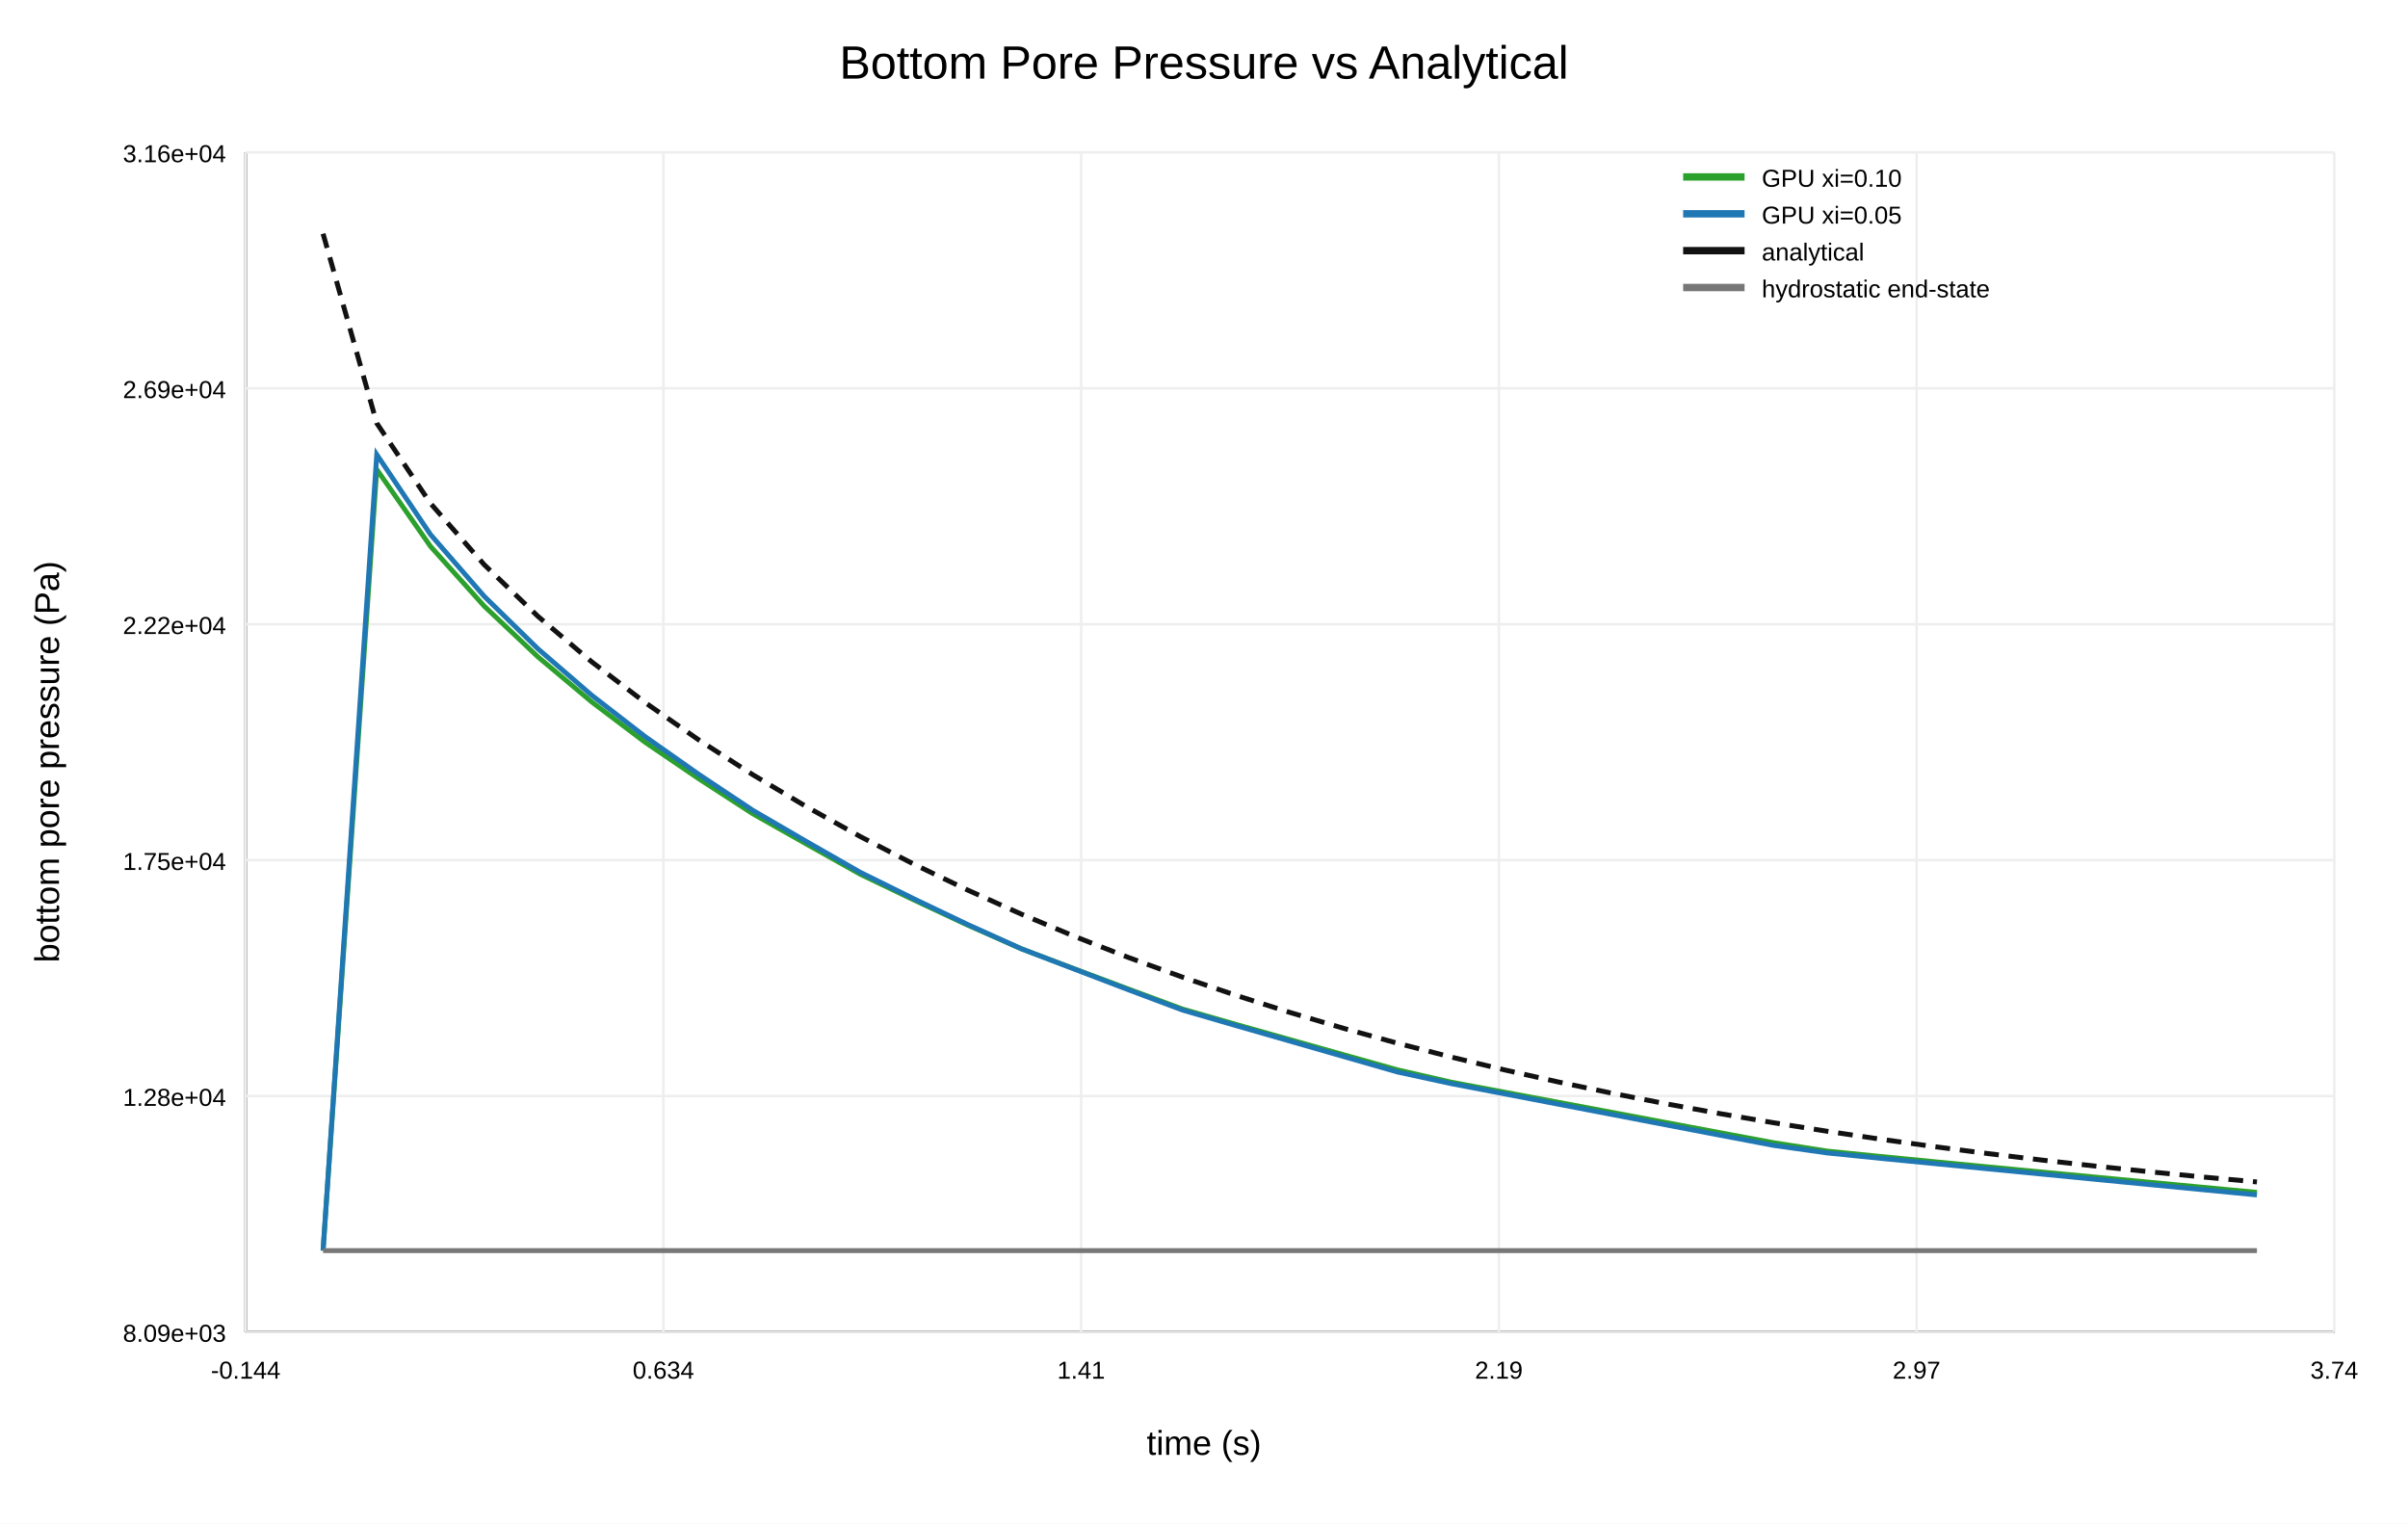
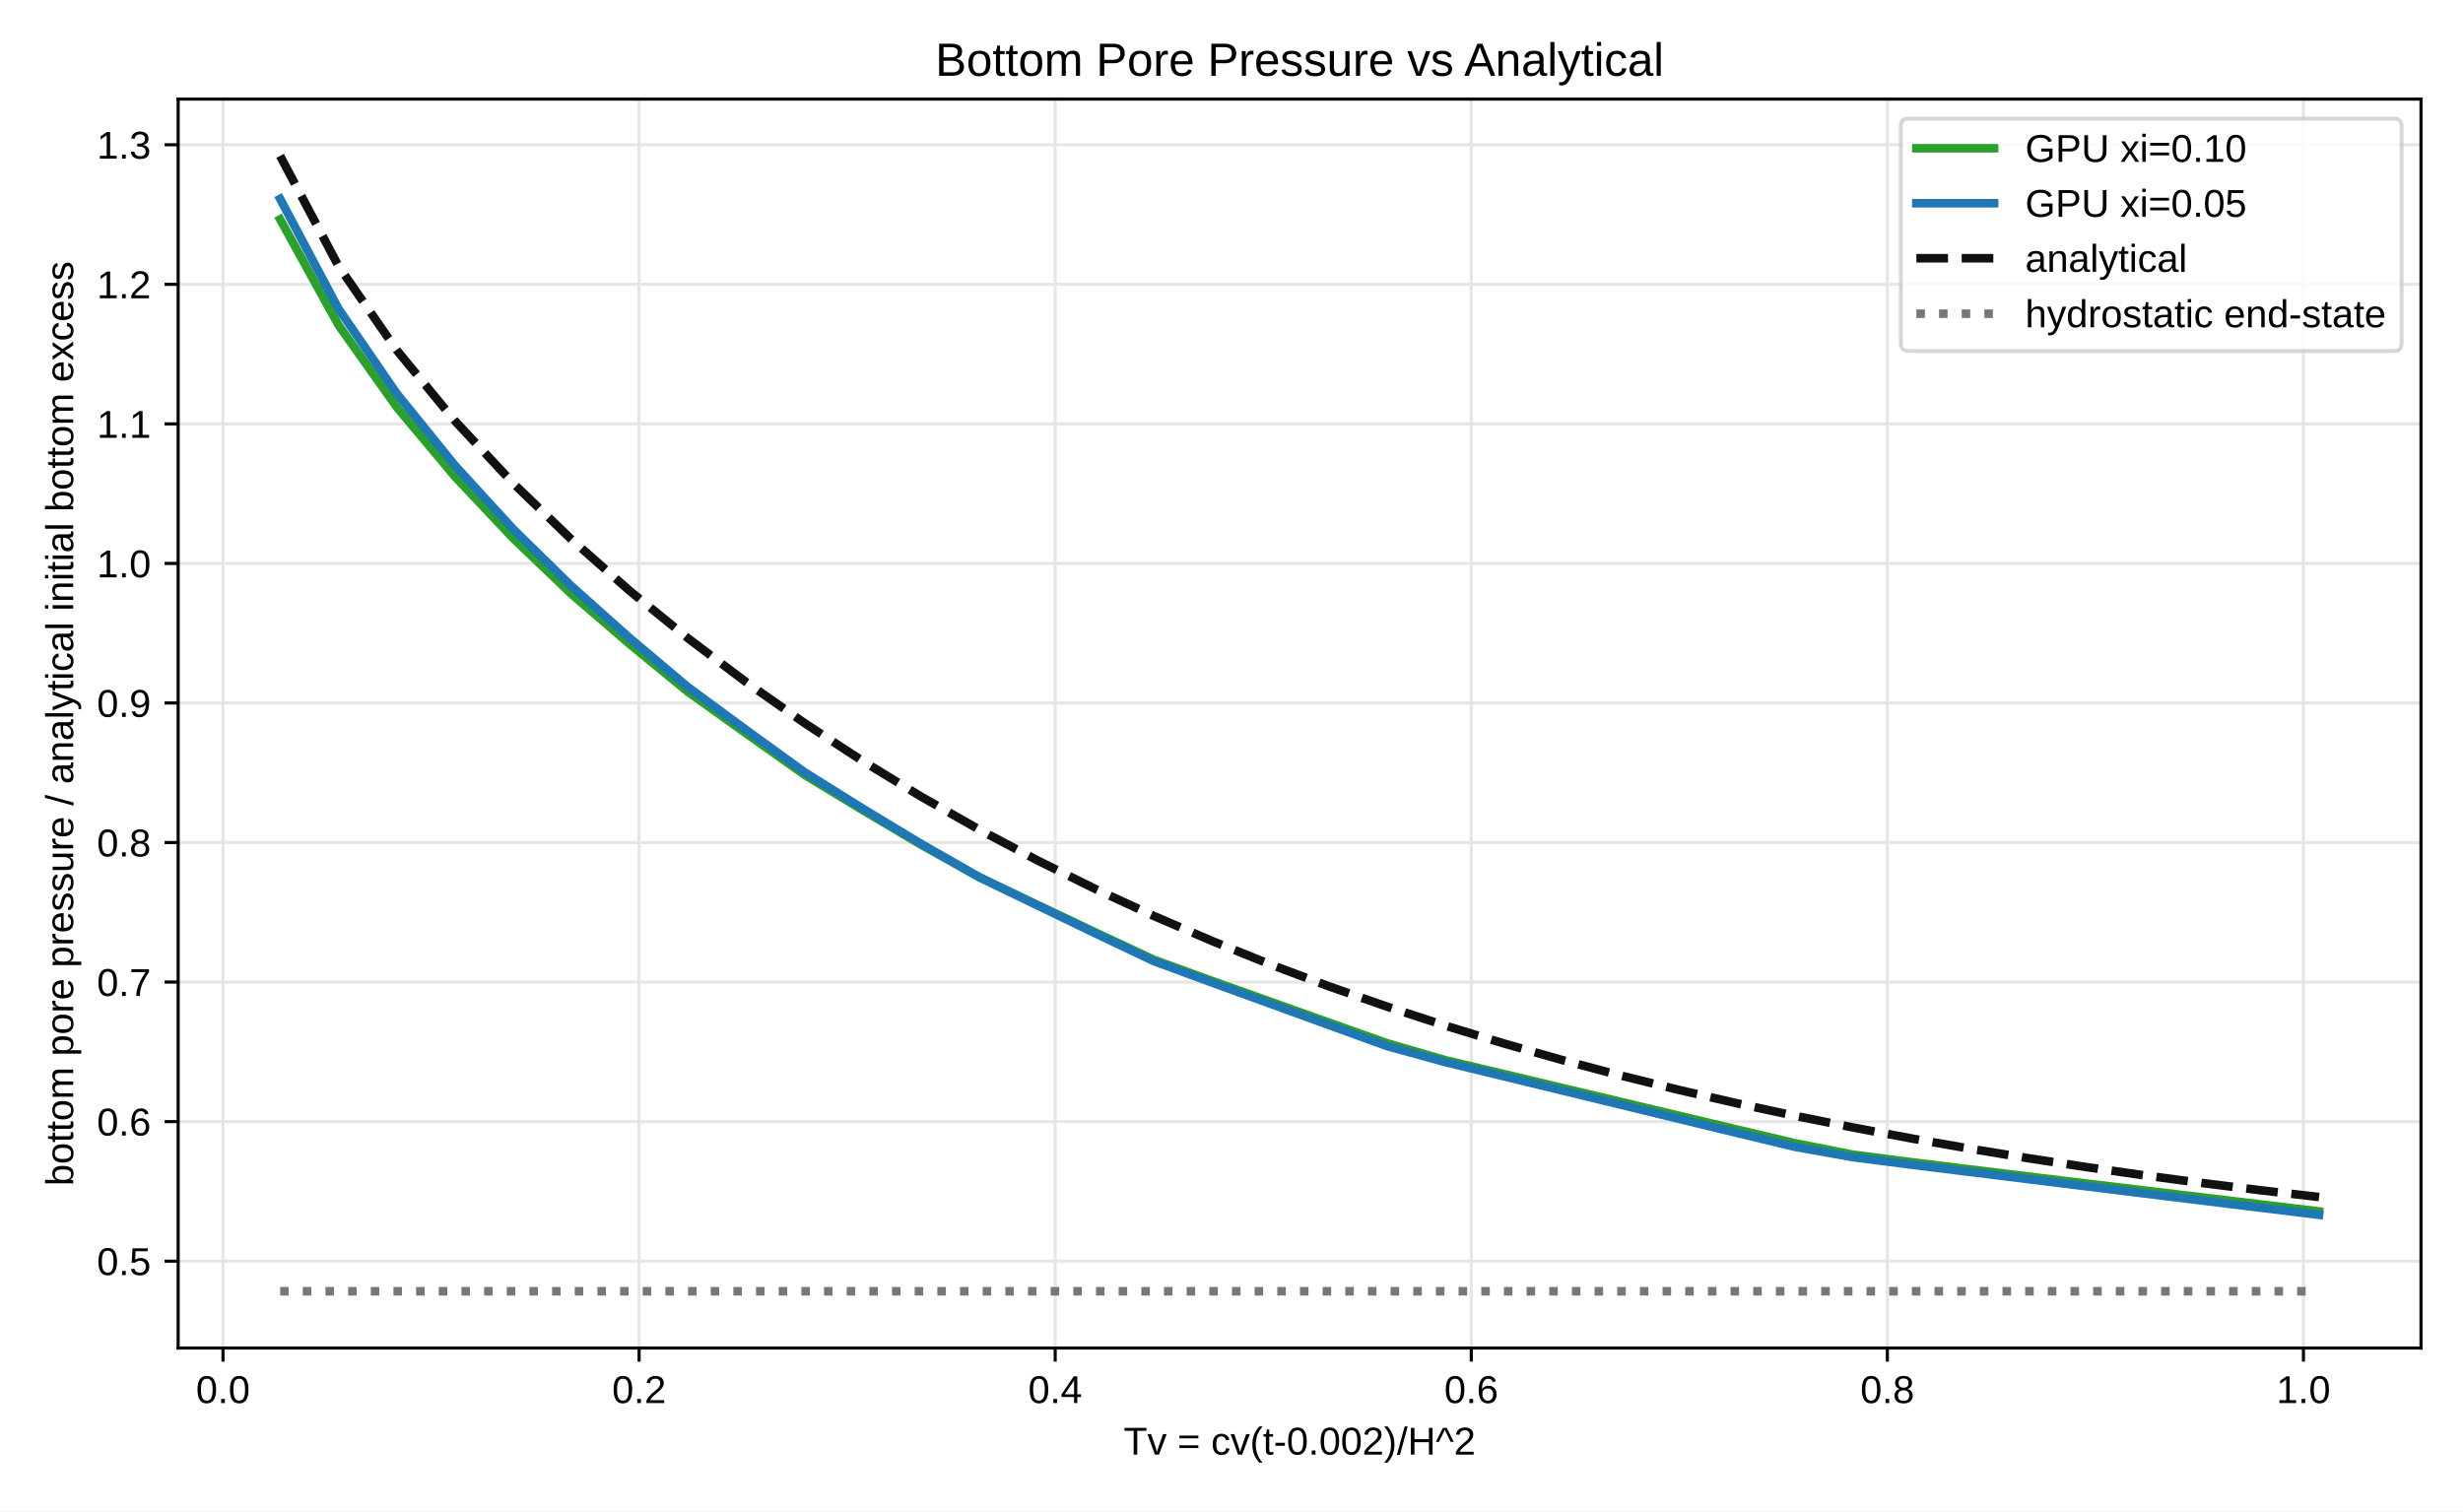
- <svg xmlns="http://www.w3.org/2000/svg" width="980" height="620" viewBox="0 0 980 620">
-   <rect width="100%" height="100%" fill="white" />
-   <text x="490.0" y="32" text-anchor="middle" font-family="Arial" font-size="19">Bottom Pore Pressure vs Analytical</text>
-   <line x1="100" y1="542" x2="950" y2="542" stroke="black" />
-   <line x1="100" y1="62" x2="100" y2="542" stroke="black" />
-   <text x="490.0" y="592" text-anchor="middle" font-family="Arial" font-size="14">time (s)</text>
-   <text x="24" y="310.0" transform="rotate(-90 24 310.0)" text-anchor="middle" font-family="Arial" font-size="14">bottom pore pressure (Pa)</text>
-   <line x1="100.0" y1="62" x2="100.0" y2="542" stroke="#eeeeee" />
-   <line x1="100" y1="542.0" x2="950" y2="542.0" stroke="#eeeeee" />
-   <text x="100.0" y="561" text-anchor="middle" font-family="Arial" font-size="10">-0.144</text>
-   <text x="92" y="546.0" text-anchor="end" font-family="Arial" font-size="10">8.09e+03</text>
-   <line x1="270.0" y1="62" x2="270.0" y2="542" stroke="#eeeeee" />
-   <line x1="100" y1="446.0" x2="950" y2="446.0" stroke="#eeeeee" />
-   <text x="270.0" y="561" text-anchor="middle" font-family="Arial" font-size="10">0.634</text>
-   <text x="92" y="450.0" text-anchor="end" font-family="Arial" font-size="10">1.28e+04</text>
-   <line x1="440.0" y1="62" x2="440.0" y2="542" stroke="#eeeeee" />
-   <line x1="100" y1="350.0" x2="950" y2="350.0" stroke="#eeeeee" />
-   <text x="440.0" y="561" text-anchor="middle" font-family="Arial" font-size="10">1.41</text>
-   <text x="92" y="354.0" text-anchor="end" font-family="Arial" font-size="10">1.75e+04</text>
-   <line x1="610.0" y1="62" x2="610.0" y2="542" stroke="#eeeeee" />
-   <line x1="100" y1="254.0" x2="950" y2="254.0" stroke="#eeeeee" />
-   <text x="610.0" y="561" text-anchor="middle" font-family="Arial" font-size="10">2.19</text>
-   <text x="92" y="258.0" text-anchor="end" font-family="Arial" font-size="10">2.22e+04</text>
-   <line x1="780.0" y1="62" x2="780.0" y2="542" stroke="#eeeeee" />
-   <line x1="100" y1="158.0" x2="950" y2="158.0" stroke="#eeeeee" />
-   <text x="780.0" y="561" text-anchor="middle" font-family="Arial" font-size="10">2.97</text>
-   <text x="92" y="162.0" text-anchor="end" font-family="Arial" font-size="10">2.69e+04</text>
-   <line x1="950.0" y1="62" x2="950.0" y2="542" stroke="#eeeeee" />
-   <line x1="100" y1="62.0" x2="950" y2="62.0" stroke="#eeeeee" />
-   <text x="950.0" y="561" text-anchor="middle" font-family="Arial" font-size="10">3.74</text>
-   <text x="92" y="66.0" text-anchor="end" font-family="Arial" font-size="10">3.16e+04</text>
-   <polyline points="131.48,508.90 153.34,191.03 175.21,222.34 197.07,246.66 218.93,267.30 240.79,285.61 262.65,302.12 284.52,316.98 306.38,331.14 328.24,343.49 350.10,355.74 371.97,366.23 393.83,376.46 415.69,386.11 437.55,394.34 459.41,402.53 481.28,410.61 503.14,416.89 525.00,423.05 546.86,429.21 568.72,435.34 590.59,440.36 612.45,444.46 634.31,448.57 656.17,452.68 678.03,456.79 699.90,460.90 721.76,464.99 743.62,468.40 765.48,470.61 787.35,472.74 809.21,474.85 831.07,476.93 852.93,479.01 874.79,481.08 896.66,483.15 918.52,485.21" fill="none" stroke="#2ca02c" stroke-width="2" />
-   <line x1="685" y1="72" x2="710" y2="72" stroke="#2ca02c" stroke-width="3" />
-   <text x="717" y="76" font-family="Arial" font-size="10">GPU xi=0.10</text>
-   <polyline points="131.48,508.90 153.34,184.97 175.21,217.52 197.07,242.65 218.93,264.01 240.79,282.89 262.65,299.81 284.52,315.19 306.38,329.74 328.24,342.45 350.10,354.95 371.97,365.76 393.83,376.20 415.69,386.08 437.55,394.47 459.41,402.83 481.28,411.03 503.14,417.38 525.00,423.66 546.86,429.94 568.72,436.21 590.59,440.95 612.45,445.14 634.31,449.34 656.17,453.53 678.03,457.73 699.90,461.92 721.76,466.07 743.62,469.15 765.48,471.36 787.35,473.50 809.21,475.64 831.07,477.77 852.93,479.90 874.79,482.02 896.66,484.13 918.52,486.24" fill="none" stroke="#1f77b4" stroke-width="2" />
-   <line x1="685" y1="87" x2="710" y2="87" stroke="#1f77b4" stroke-width="3" />
-   <text x="717" y="91" font-family="Arial" font-size="10">GPU xi=0.05</text>
-   <polyline points="131.48,95.10 153.34,172.22 175.21,204.84 197.07,229.79 218.93,250.80 240.79,269.29 262.65,285.95 284.52,301.19 306.38,315.25 328.24,328.28 350.10,340.40 371.97,351.68 393.83,362.19 415.69,371.99 437.55,381.13 459.41,389.67 481.28,397.63 503.14,405.06 525.00,411.99 546.86,418.46 568.72,424.50 590.59,430.13 612.45,435.39 634.31,440.30 656.17,444.88 678.03,449.15 699.90,453.14 721.76,456.86 743.62,460.33 765.48,463.58 787.35,466.60 809.21,469.43 831.07,472.06 852.93,474.52 874.79,476.81 896.66,478.96 918.52,480.96" fill="none" stroke="#111111" stroke-width="2" stroke-dasharray="6 4" />
-   <line x1="685" y1="102" x2="710" y2="102" stroke="#111111" stroke-width="3" />
-   <text x="717" y="106" font-family="Arial" font-size="10">analytical</text>
-   <polyline points="131.48,508.90 153.34,508.90 175.21,508.90 197.07,508.90 218.93,508.90 240.79,508.90 262.65,508.90 284.52,508.90 306.38,508.90 328.24,508.90 350.10,508.90 371.97,508.90 393.83,508.90 415.69,508.90 437.55,508.90 459.41,508.90 481.28,508.90 503.14,508.90 525.00,508.90 546.86,508.90 568.72,508.90 590.59,508.90 612.45,508.90 634.31,508.90 656.17,508.90 678.03,508.90 699.90,508.90 721.76,508.90 743.62,508.90 765.48,508.90 787.35,508.90 809.21,508.90 831.07,508.90 852.93,508.90 874.79,508.90 896.66,508.90 918.52,508.90" fill="none" stroke="#777777" stroke-width="2" />
-   <line x1="685" y1="117" x2="710" y2="117" stroke="#777777" stroke-width="3" />
-   <text x="717" y="121" font-family="Arial" font-size="10">hydrostatic end-state</text>
+ <svg xmlns="http://www.w3.org/2000/svg" xmlns:xlink="http://www.w3.org/1999/xlink" width="633.6pt" height="388.8pt" viewBox="0 0 633.6 388.8" version="1.1">
+   <defs>
+     <style type="text/css">*{stroke-linejoin: round; stroke-linecap: butt}</style>
+   </defs>
+   <g id="figure_1">
+     <g id="patch_1">
+       <path d="M 0 388.8  L 633.6 388.8  L 633.6 0  L 0 0  z " style="fill: #ffffff" />
+     </g>
+     <g id="axes_1">
+       <g id="patch_2">
+         <path d="M 45.83 346.84  L 622.8 346.84  L 622.8 25.496  L 45.83 25.496  z " style="fill: #ffffff" />
+       </g>
+       <g id="matplotlib.axis_1">
+         <g id="xtick_1">
+           <g id="line2d_1">
+             <path d="M 57.369 346.84  L 57.369 25.496  " clip-path="url(#pd95e7dbf04)" style="fill: none; stroke: #e6e6e6; stroke-width: 0.8; stroke-linecap: square" />
+           </g>
+           <g id="line2d_2">
+             <defs>
+               <path id="mceca61628f" d="M 0 0  L 0 3.5  " style="stroke: #000000; stroke-width: 0.8" />
+             </defs>
+             <g>
+               <use xlink:href="#mceca61628f" x="57.369" y="346.84" style="stroke: #000000; stroke-width: 0.8" />
+             </g>
+           </g>
+           <g id="text_1">
+             <text style="font: 10px 'Arial'; text-anchor: middle" x="57.369" y="360.998" transform="rotate(-0 57.3694 360.9978)">0.0</text>
+           </g>
+         </g>
+         <g id="xtick_2">
+           <g id="line2d_3">
+             <path d="M 164.407 346.84  L 164.407 25.496  " clip-path="url(#pd95e7dbf04)" style="fill: none; stroke: #e6e6e6; stroke-width: 0.8; stroke-linecap: square" />
+           </g>
+           <g id="line2d_4">
+             <g>
+               <use xlink:href="#mceca61628f" x="164.407" y="346.84" style="stroke: #000000; stroke-width: 0.8" />
+             </g>
+           </g>
+           <g id="text_2">
+             <text style="font: 10px 'Arial'; text-anchor: middle" x="164.407" y="360.998" transform="rotate(-0 164.4072 360.9978)">0.2</text>
+           </g>
+         </g>
+         <g id="xtick_3">
+           <g id="line2d_5">
+             <path d="M 271.445 346.84  L 271.445 25.496  " clip-path="url(#pd95e7dbf04)" style="fill: none; stroke: #e6e6e6; stroke-width: 0.8; stroke-linecap: square" />
+           </g>
+           <g id="line2d_6">
+             <g>
+               <use xlink:href="#mceca61628f" x="271.445" y="346.84" style="stroke: #000000; stroke-width: 0.8" />
+             </g>
+           </g>
+           <g id="text_3">
+             <text style="font: 10px 'Arial'; text-anchor: middle" x="271.445" y="360.998" transform="rotate(-0 271.445 360.9978)">0.4</text>
+           </g>
+         </g>
+         <g id="xtick_4">
+           <g id="line2d_7">
+             <path d="M 378.483 346.84  L 378.483 25.496  " clip-path="url(#pd95e7dbf04)" style="fill: none; stroke: #e6e6e6; stroke-width: 0.8; stroke-linecap: square" />
+           </g>
+           <g id="line2d_8">
+             <g>
+               <use xlink:href="#mceca61628f" x="378.483" y="346.84" style="stroke: #000000; stroke-width: 0.8" />
+             </g>
+           </g>
+           <g id="text_4">
+             <text style="font: 10px 'Arial'; text-anchor: middle" x="378.483" y="360.998" transform="rotate(-0 378.4828 360.9978)">0.6</text>
+           </g>
+         </g>
+         <g id="xtick_5">
+           <g id="line2d_9">
+             <path d="M 485.521 346.84  L 485.521 25.496  " clip-path="url(#pd95e7dbf04)" style="fill: none; stroke: #e6e6e6; stroke-width: 0.8; stroke-linecap: square" />
+           </g>
+           <g id="line2d_10">
+             <g>
+               <use xlink:href="#mceca61628f" x="485.521" y="346.84" style="stroke: #000000; stroke-width: 0.8" />
+             </g>
+           </g>
+           <g id="text_5">
+             <text style="font: 10px 'Arial'; text-anchor: middle" x="485.521" y="360.998" transform="rotate(-0 485.5206 360.9978)">0.8</text>
+           </g>
+         </g>
+         <g id="xtick_6">
+           <g id="line2d_11">
+             <path d="M 592.558 346.84  L 592.558 25.496  " clip-path="url(#pd95e7dbf04)" style="fill: none; stroke: #e6e6e6; stroke-width: 0.8; stroke-linecap: square" />
+           </g>
+           <g id="line2d_12">
+             <g>
+               <use xlink:href="#mceca61628f" x="592.558" y="346.84" style="stroke: #000000; stroke-width: 0.8" />
+             </g>
+           </g>
+           <g id="text_6">
+             <text style="font: 10px 'Arial'; text-anchor: middle" x="592.558" y="360.998" transform="rotate(-0 592.5584 360.9978)">1.0</text>
+           </g>
+         </g>
+         <g id="text_7">
+           <text style="font: 10px 'Arial'; text-anchor: middle" x="334.315" y="374.265" transform="rotate(-0 334.315 374.265)">Tv = cv(t-0.002)/H^2</text>
+         </g>
+       </g>
+       <g id="matplotlib.axis_2">
+         <g id="ytick_1">
+           <g id="line2d_13">
+             <path d="M 45.83 324.491  L 622.8 324.491  " clip-path="url(#pd95e7dbf04)" style="fill: none; stroke: #e6e6e6; stroke-width: 0.8; stroke-linecap: square" />
+           </g>
+           <g id="line2d_14">
+             <defs>
+               <path id="m8a2a1cd7b2" d="M 0 0  L -3.5 0  " style="stroke: #000000; stroke-width: 0.8" />
+             </defs>
+             <g>
+               <use xlink:href="#m8a2a1cd7b2" x="45.83" y="324.491" style="stroke: #000000; stroke-width: 0.8" />
+             </g>
+           </g>
+           <g id="text_8">
+             <text style="font: 10px 'Arial'; text-anchor: end" x="38.83" y="328.07" transform="rotate(-0 38.83 328.0701)">0.5</text>
+           </g>
+         </g>
+         <g id="ytick_2">
+           <g id="line2d_15">
+             <path d="M 45.83 288.587  L 622.8 288.587  " clip-path="url(#pd95e7dbf04)" style="fill: none; stroke: #e6e6e6; stroke-width: 0.8; stroke-linecap: square" />
+           </g>
+           <g id="line2d_16">
+             <g>
+               <use xlink:href="#m8a2a1cd7b2" x="45.83" y="288.587" style="stroke: #000000; stroke-width: 0.8" />
+             </g>
+           </g>
+           <g id="text_9">
+             <text style="font: 10px 'Arial'; text-anchor: end" x="38.83" y="292.165" transform="rotate(-0 38.83 292.1654)">0.6</text>
+           </g>
+         </g>
+         <g id="ytick_3">
+           <g id="line2d_17">
+             <path d="M 45.83 252.682  L 622.8 252.682  " clip-path="url(#pd95e7dbf04)" style="fill: none; stroke: #e6e6e6; stroke-width: 0.8; stroke-linecap: square" />
+           </g>
+           <g id="line2d_18">
+             <g>
+               <use xlink:href="#m8a2a1cd7b2" x="45.83" y="252.682" style="stroke: #000000; stroke-width: 0.8" />
+             </g>
+           </g>
+           <g id="text_10">
+             <text style="font: 10px 'Arial'; text-anchor: end" x="38.83" y="256.261" transform="rotate(-0 38.83 256.2607)">0.7</text>
+           </g>
+         </g>
+         <g id="ytick_4">
+           <g id="line2d_19">
+             <path d="M 45.83 216.777  L 622.8 216.777  " clip-path="url(#pd95e7dbf04)" style="fill: none; stroke: #e6e6e6; stroke-width: 0.8; stroke-linecap: square" />
+           </g>
+           <g id="line2d_20">
+             <g>
+               <use xlink:href="#m8a2a1cd7b2" x="45.83" y="216.777" style="stroke: #000000; stroke-width: 0.8" />
+             </g>
+           </g>
+           <g id="text_11">
+             <text style="font: 10px 'Arial'; text-anchor: end" x="38.83" y="220.356" transform="rotate(-0 38.83 220.356)">0.8</text>
+           </g>
+         </g>
+         <g id="ytick_5">
+           <g id="line2d_21">
+             <path d="M 45.83 180.872  L 622.8 180.872  " clip-path="url(#pd95e7dbf04)" style="fill: none; stroke: #e6e6e6; stroke-width: 0.8; stroke-linecap: square" />
+           </g>
+           <g id="line2d_22">
+             <g>
+               <use xlink:href="#m8a2a1cd7b2" x="45.83" y="180.872" style="stroke: #000000; stroke-width: 0.8" />
+             </g>
+           </g>
+           <g id="text_12">
+             <text style="font: 10px 'Arial'; text-anchor: end" x="38.83" y="184.451" transform="rotate(-0 38.83 184.4512)">0.9</text>
+           </g>
+         </g>
+         <g id="ytick_6">
+           <g id="line2d_23">
+             <path d="M 45.83 144.968  L 622.8 144.968  " clip-path="url(#pd95e7dbf04)" style="fill: none; stroke: #e6e6e6; stroke-width: 0.8; stroke-linecap: square" />
+           </g>
+           <g id="line2d_24">
+             <g>
+               <use xlink:href="#m8a2a1cd7b2" x="45.83" y="144.968" style="stroke: #000000; stroke-width: 0.8" />
+             </g>
+           </g>
+           <g id="text_13">
+             <text style="font: 10px 'Arial'; text-anchor: end" x="38.83" y="148.547" transform="rotate(-0 38.83 148.5465)">1.0</text>
+           </g>
+         </g>
+         <g id="ytick_7">
+           <g id="line2d_25">
+             <path d="M 45.83 109.063  L 622.8 109.063  " clip-path="url(#pd95e7dbf04)" style="fill: none; stroke: #e6e6e6; stroke-width: 0.8; stroke-linecap: square" />
+           </g>
+           <g id="line2d_26">
+             <g>
+               <use xlink:href="#m8a2a1cd7b2" x="45.83" y="109.063" style="stroke: #000000; stroke-width: 0.8" />
+             </g>
+           </g>
+           <g id="text_14">
+             <text style="font: 10px 'Arial'; text-anchor: end" x="38.83" y="112.642" transform="rotate(-0 38.83 112.6418)">1.1</text>
+           </g>
+         </g>
+         <g id="ytick_8">
+           <g id="line2d_27">
+             <path d="M 45.83 73.158  L 622.8 73.158  " clip-path="url(#pd95e7dbf04)" style="fill: none; stroke: #e6e6e6; stroke-width: 0.8; stroke-linecap: square" />
+           </g>
+           <g id="line2d_28">
+             <g>
+               <use xlink:href="#m8a2a1cd7b2" x="45.83" y="73.158" style="stroke: #000000; stroke-width: 0.8" />
+             </g>
+           </g>
+           <g id="text_15">
+             <text style="font: 10px 'Arial'; text-anchor: end" x="38.83" y="76.737" transform="rotate(-0 38.83 76.73708)">1.2</text>
+           </g>
+         </g>
+         <g id="ytick_9">
+           <g id="line2d_29">
+             <path d="M 45.83 37.253  L 622.8 37.253  " clip-path="url(#pd95e7dbf04)" style="fill: none; stroke: #e6e6e6; stroke-width: 0.8; stroke-linecap: square" />
+           </g>
+           <g id="line2d_30">
+             <g>
+               <use xlink:href="#m8a2a1cd7b2" x="45.83" y="37.253" style="stroke: #000000; stroke-width: 0.8" />
+             </g>
+           </g>
+           <g id="text_16">
+             <text style="font: 10px 'Arial'; text-anchor: end" x="38.83" y="40.832" transform="rotate(-0 38.83 40.83235)">1.3</text>
+           </g>
+         </g>
+         <g id="text_17">
+           <text style="font: 10px 'Arial'; text-anchor: middle" x="18.825" y="186.168" transform="rotate(-90 18.82531 186.1681)">bottom pore pressure / analytical initial bottom excess</text>
+         </g>
+       </g>
+       <g id="line2d_31">
+         <path d="M 72.056 56.423  L 87.042 83.586  L 102.028 104.695  L 117.015 122.602  L 132.001 138.485  L 146.987 152.815  L 161.973 165.708  L 176.96 177.998  L 191.946 188.713  L 206.932 199.339  L 221.918 208.439  L 236.904 217.321  L 251.891 225.692  L 266.877 232.83  L 281.863 239.938  L 296.849 246.951  L 311.836 252.399  L 326.822 257.74  L 341.808 263.087  L 356.794 268.405  L 371.781 272.769  L 386.767 276.323  L 401.753 279.888  L 416.739 283.453  L 431.726 287.025  L 446.712 290.589  L 461.698 294.135  L 476.684 297.092  L 491.67 299.008  L 506.657 300.865  L 521.643 302.688  L 536.629 304.5  L 551.615 306.297  L 566.602 308.095  L 581.588 309.894  L 596.574 311.684  " clip-path="url(#pd95e7dbf04)" style="fill: none; stroke: #2ca02c; stroke-width: 2.2; stroke-linecap: square" />
+       </g>
+       <g id="line2d_32">
+         <path d="M 72.056 51.167  L 87.042 79.404  L 102.028 101.213  L 117.015 119.742  L 132.001 136.126  L 146.987 150.807  L 161.973 164.158  L 176.96 176.777  L 191.946 187.807  L 206.932 198.653  L 221.918 208.034  L 236.904 217.094  L 251.891 225.669  L 266.877 232.947  L 281.863 240.196  L 296.849 247.311  L 311.836 252.829  L 326.822 258.275  L 341.808 263.72  L 356.794 269.16  L 371.781 273.275  L 386.767 276.916  L 401.753 280.554  L 416.739 284.191  L 431.726 287.834  L 446.712 291.47  L 461.698 295.074  L 476.684 297.744  L 491.67 299.665  L 506.657 301.518  L 521.643 303.379  L 536.629 305.225  L 551.615 307.075  L 566.602 308.914  L 581.588 310.746  L 596.574 312.574  " clip-path="url(#pd95e7dbf04)" style="fill: none; stroke: #1f77b4; stroke-width: 2.2; stroke-linecap: square" />
+       </g>
+       <g id="line2d_33">
+         <path d="M 72.056 40.103  L 87.042 68.404  L 102.028 90.055  L 117.015 108.284  L 132.001 124.323  L 146.987 138.784  L 161.973 152.01  L 176.96 164.209  L 191.946 175.516  L 206.932 186.026  L 221.918 195.813  L 236.904 204.934  L 251.891 213.44  L 266.877 221.374  L 281.863 228.777  L 296.849 235.685  L 311.836 242.131  L 326.822 248.147  L 341.808 253.76  L 356.794 258.999  L 371.781 263.888  L 386.767 268.451  L 401.753 272.709  L 416.739 276.683  L 431.726 280.391  L 446.712 283.852  L 461.698 287.082  L 476.684 290.096  L 491.67 292.909  L 506.657 295.535  L 521.643 297.985  L 536.629 300.271  L 551.615 302.405  L 566.602 304.396  L 581.588 306.254  L 596.574 307.989  " clip-path="url(#pd95e7dbf04)" style="fill: none; stroke-dasharray: 8.14,3.52; stroke-dashoffset: 0; stroke: #111111; stroke-width: 2.2" />
+       </g>
+       <g id="line2d_34">
+         <path d="M 72.056 332.233  L 87.042 332.233  L 102.028 332.233  L 117.015 332.233  L 132.001 332.233  L 146.987 332.233  L 161.973 332.233  L 176.96 332.233  L 191.946 332.233  L 206.932 332.233  L 221.918 332.233  L 236.904 332.233  L 251.891 332.233  L 266.877 332.233  L 281.863 332.233  L 296.849 332.233  L 311.836 332.233  L 326.822 332.233  L 341.808 332.233  L 356.794 332.233  L 371.781 332.233  L 386.767 332.233  L 401.753 332.233  L 416.739 332.233  L 431.726 332.233  L 446.712 332.233  L 461.698 332.233  L 476.684 332.233  L 491.67 332.233  L 506.657 332.233  L 521.643 332.233  L 536.629 332.233  L 551.615 332.233  L 566.602 332.233  L 581.588 332.233  L 596.574 332.233  " clip-path="url(#pd95e7dbf04)" style="fill: none; stroke-dasharray: 2.2,3.63; stroke-dashoffset: 0; stroke: #777777; stroke-width: 2.2" />
+       </g>
+       <g id="patch_3">
+         <path d="M 45.83 346.84  L 45.83 25.496  " style="fill: none; stroke: #000000; stroke-width: 0.8; stroke-linejoin: miter; stroke-linecap: square" />
+       </g>
+       <g id="patch_4">
+         <path d="M 622.8 346.84  L 622.8 25.496  " style="fill: none; stroke: #000000; stroke-width: 0.8; stroke-linejoin: miter; stroke-linecap: square" />
+       </g>
+       <g id="patch_5">
+         <path d="M 45.83 346.84  L 622.8 346.84  " style="fill: none; stroke: #000000; stroke-width: 0.8; stroke-linejoin: miter; stroke-linecap: square" />
+       </g>
+       <g id="patch_6">
+         <path d="M 45.83 25.496  L 622.8 25.496  " style="fill: none; stroke: #000000; stroke-width: 0.8; stroke-linejoin: miter; stroke-linecap: square" />
+       </g>
+       <g id="text_18">
+         <text style="font: 12px 'Arial'; text-anchor: middle" x="334.315" y="19.496" transform="rotate(-0 334.315 19.49625)">Bottom Pore Pressure vs Analytical</text>
+       </g>
+       <g id="legend_1">
+         <g id="patch_7">
+           <path d="M 490.98 90.312  L 615.8 90.312  Q 617.8 90.312 617.8 88.312  L 617.8 32.496  Q 617.8 30.496 615.8 30.496  L 490.98 30.496  Q 488.98 30.496 488.98 32.496  L 488.98 88.312  Q 488.98 90.312 490.98 90.312  z " style="fill: #ffffff; opacity: 0.8; stroke: #cccccc; stroke-linejoin: miter" />
+         </g>
+         <g id="line2d_35">
+           <path d="M 492.98 38.154  L 502.98 38.154  L 512.98 38.154  " style="fill: none; stroke: #2ca02c; stroke-width: 2.2; stroke-linecap: square" />
+         </g>
+         <g id="text_19">
+           <text style="font: 10px 'Arial'; text-anchor: start" x="520.98" y="41.654" transform="rotate(-0 520.9797 41.65406)">GPU xi=0.10</text>
+         </g>
+         <g id="line2d_36">
+           <path d="M 492.98 52.299  L 502.98 52.299  L 512.98 52.299  " style="fill: none; stroke: #1f77b4; stroke-width: 2.2; stroke-linecap: square" />
+         </g>
+         <g id="text_20">
+           <text style="font: 10px 'Arial'; text-anchor: start" x="520.98" y="55.799" transform="rotate(-0 520.9797 55.79937)">GPU xi=0.05</text>
+         </g>
+         <g id="line2d_37">
+           <path d="M 492.98 66.445  L 502.98 66.445  L 512.98 66.445  " style="fill: none; stroke-dasharray: 8.14,3.52; stroke-dashoffset: 0; stroke: #111111; stroke-width: 2.2" />
+         </g>
+         <g id="text_21">
+           <text style="font: 10px 'Arial'; text-anchor: start" x="520.98" y="69.945" transform="rotate(-0 520.9797 69.94469)">analytical</text>
+         </g>
+         <g id="line2d_38">
+           <path d="M 492.98 80.707  L 502.98 80.707  L 512.98 80.707  " style="fill: none; stroke-dasharray: 2.2,3.63; stroke-dashoffset: 0; stroke: #777777; stroke-width: 2.2" />
+         </g>
+         <g id="text_22">
+           <text style="font: 10px 'Arial'; text-anchor: start" x="520.98" y="84.207" transform="rotate(-0 520.9797 84.20719)">hydrostatic end-state</text>
+         </g>
+       </g>
+     </g>
+   </g>
+   <defs>
+     <clipPath id="pd95e7dbf04">
+       <rect x="45.83" y="25.496" width="576.97" height="321.344" />
+     </clipPath>
+   </defs>
</svg>
